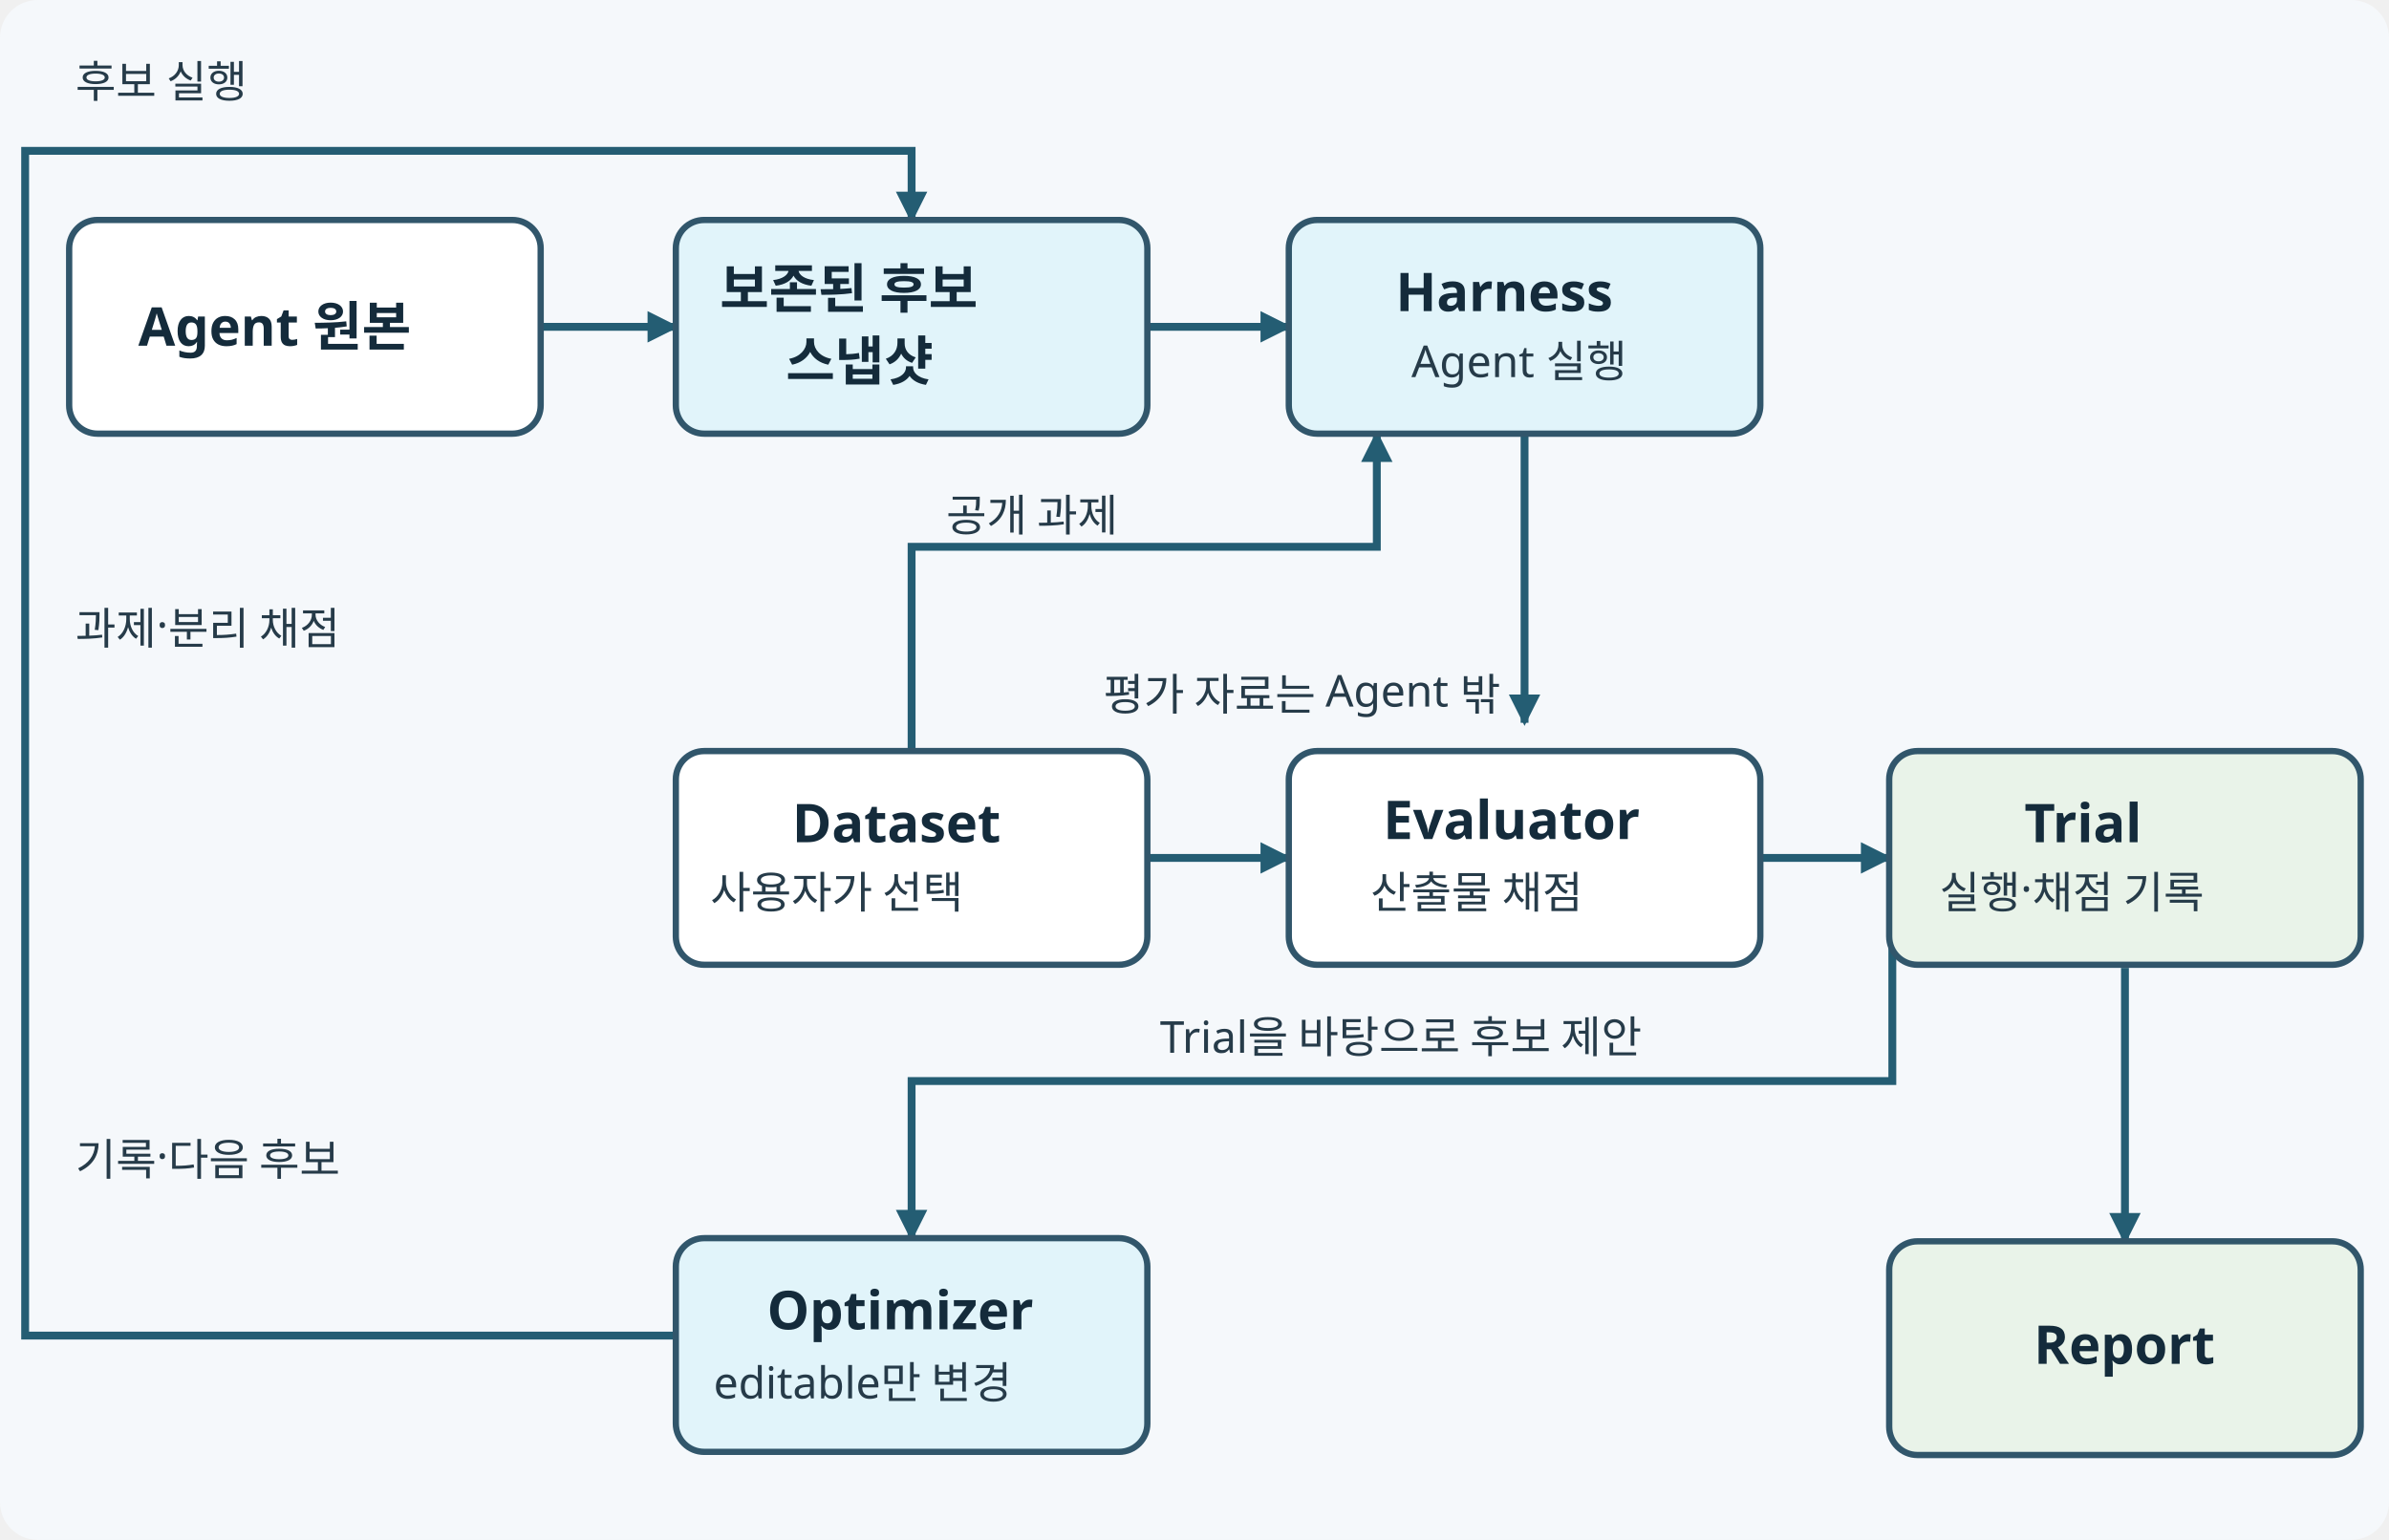
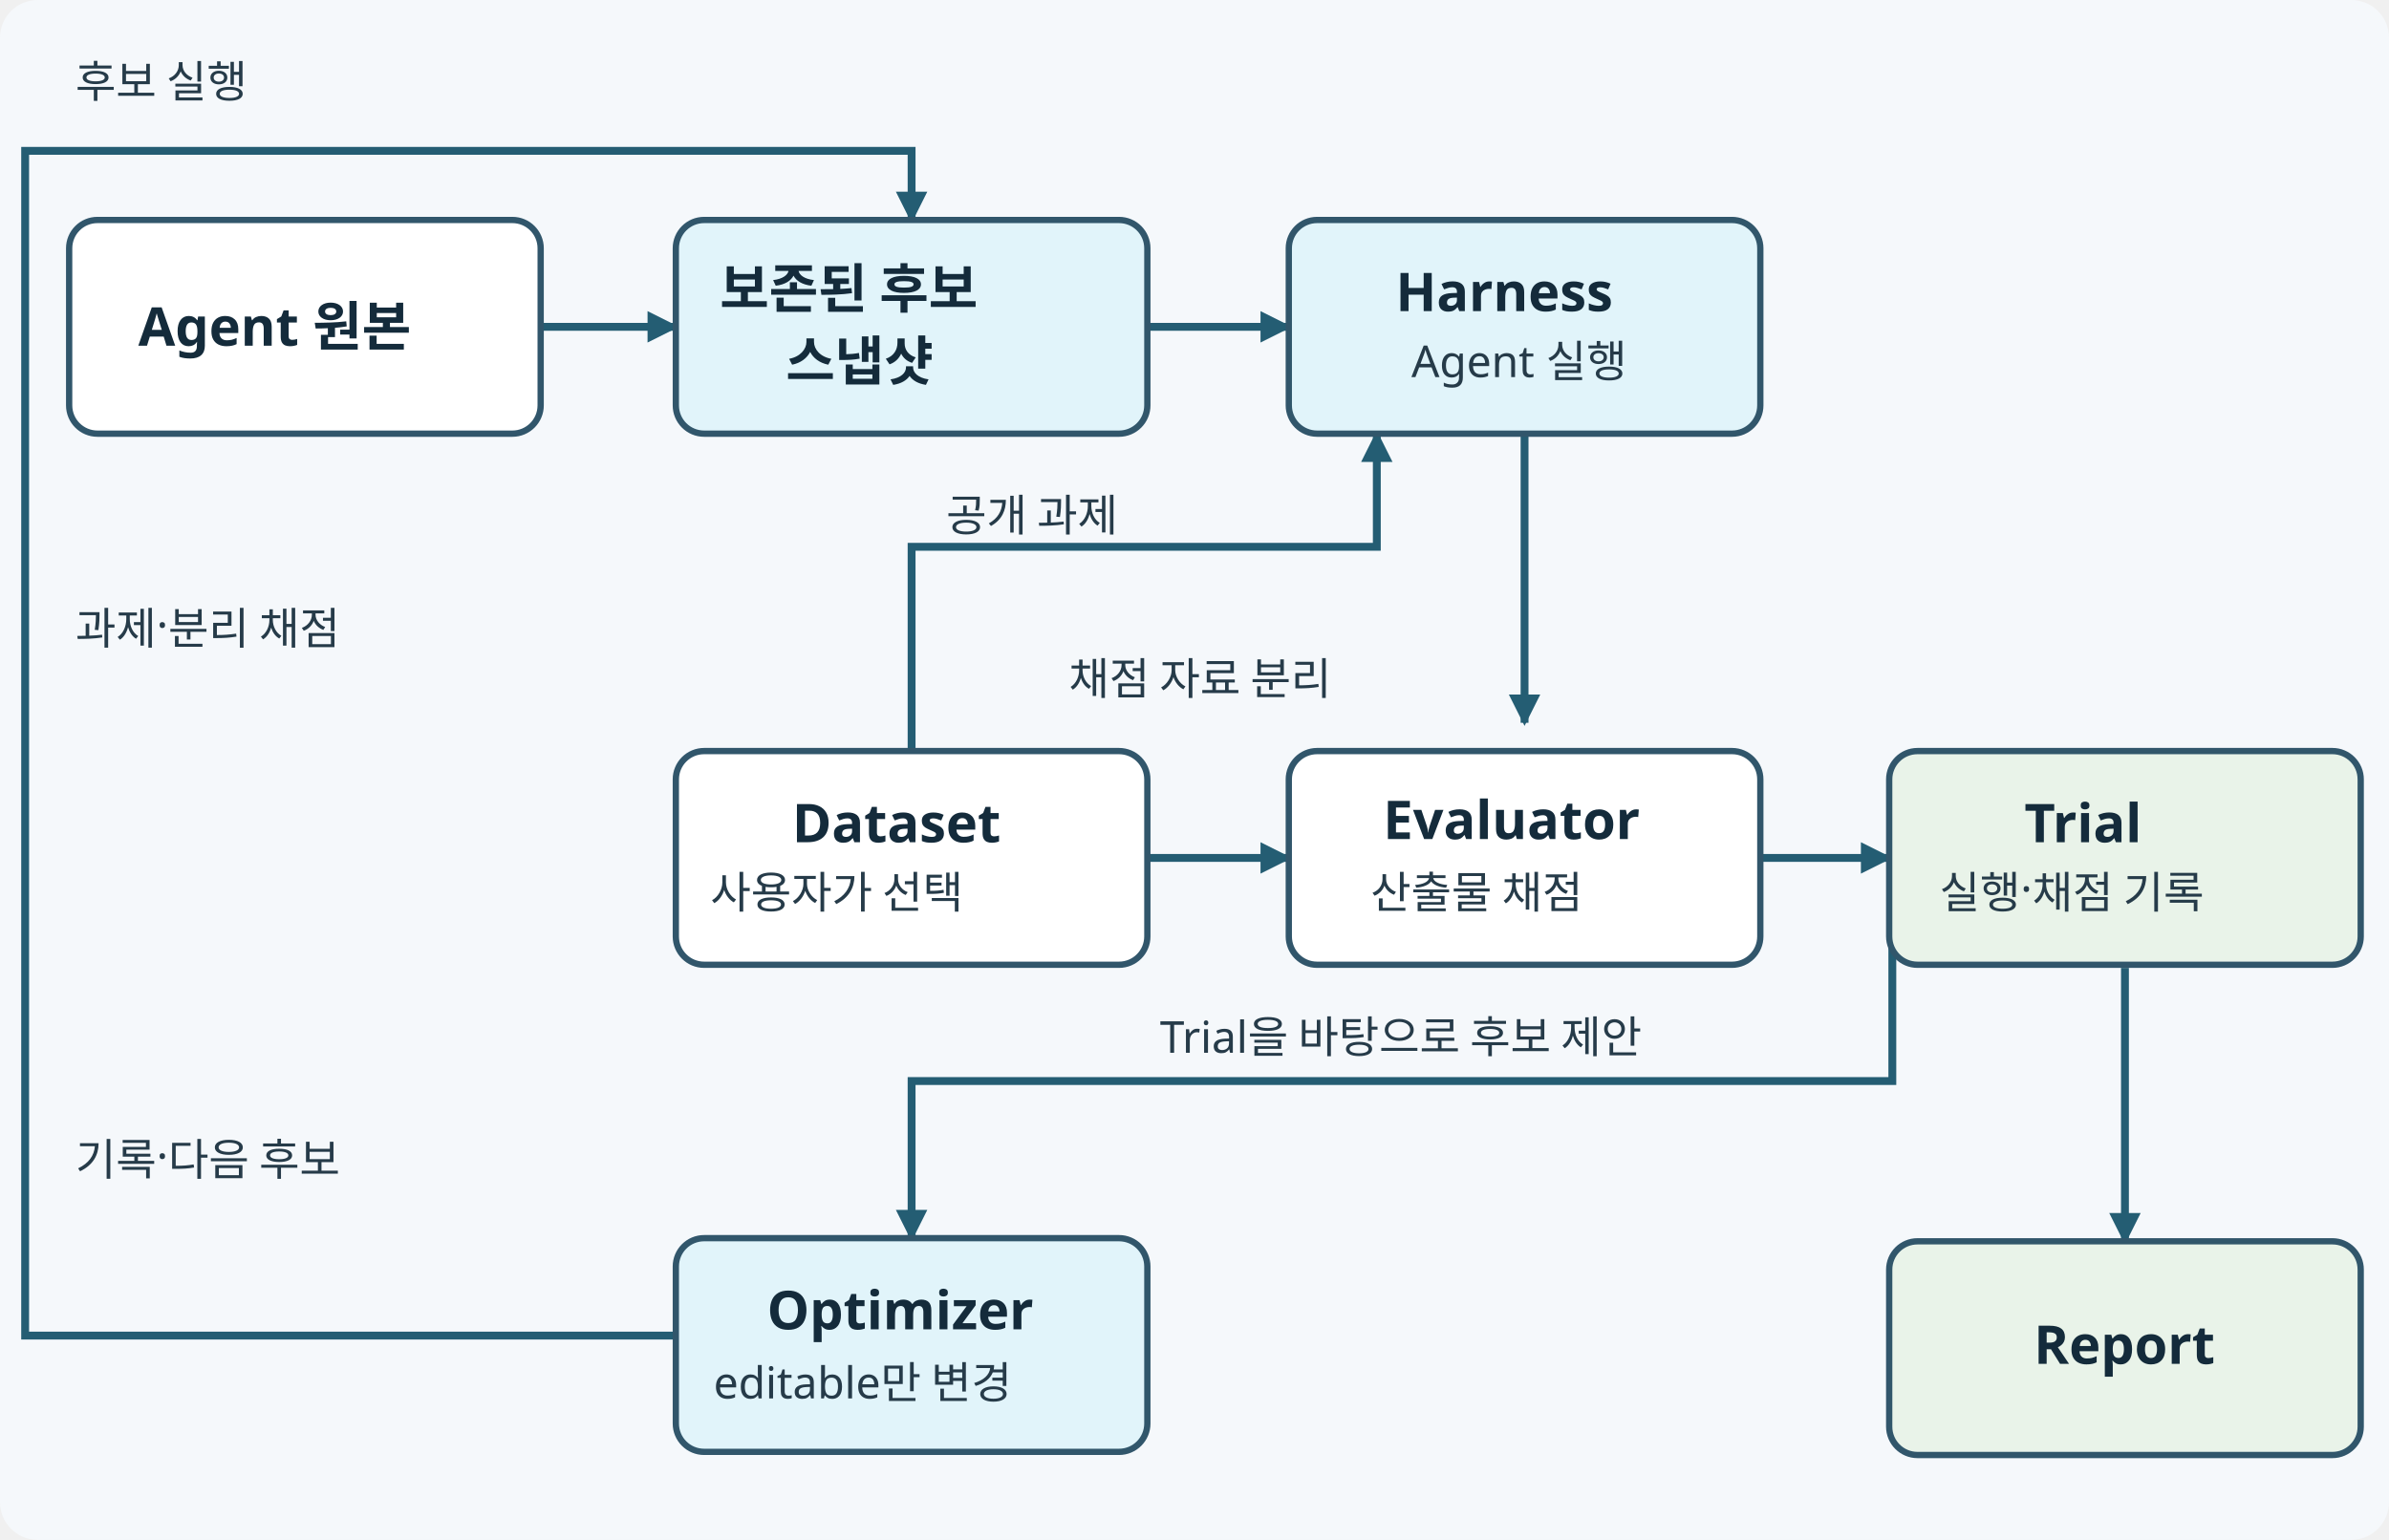
<svg xmlns="http://www.w3.org/2000/svg" role="img" aria-labelledby="title desc" viewBox="0 0 760 490">
  <defs>
    <marker id="arrow" markerWidth="10" markerHeight="10" refX="9" refY="5" orient="auto" markerUnits="userSpaceOnUse">
      <path d="M0 0 L10 5 L0 10 Z" fill="#245d73" />
    </marker>
    <style>
      .bg{fill:#f5f8fb}.box{fill:#fff;stroke:#31566b;stroke-width:2}.input{fill:#e1f4fa}.record{fill:#e9f3e9}.label{font:600 17px system-ui,sans-serif;fill:#142b3b}.small{font:14px system-ui,sans-serif;fill:#263b49}.edge{fill:none;stroke:#245d73;stroke-width:2.5;marker-end:url(#arrow)}
    </style>
  </defs>
  <rect class="bg" x="0" y="0" width="760" height="490" rx="12" />
  <text class="small" x="24" y="31">후보 실행</text>
  <text class="small" x="24" y="205">과제·분리 채점</text>
  <text class="small" x="24" y="374">기록·다음 후보</text>
  <path class="edge" d="M172 104 H215" />
  <path class="edge" d="M365 104 H410" />
  <path class="edge" d="M485 138 V230" />
  <path class="edge" d="M365 273 H410" />
  <path class="edge" d="M560 273 H601" />
  <path class="edge" d="M290 239 V174 H438 V138" />
  <text class="small" x="301" y="169">공개 과제</text>
  <path class="edge" d="M676 308 V395" />
  <path class="edge" d="M602 296 V344 H290 V394" />
  <path class="edge" d="M215 425 H8 V48 H290 V70" />
  <rect class="box" x="22" y="70" width="150" height="68" rx="9" />
  <text class="label" x="44" y="110">Agent 원본</text>
  <rect class="box input" x="215" y="70" width="150" height="68" rx="9" />
  <text class="label" x="229" y="98">보존된 후보</text>
  <text class="label" x="250" y="121">스냅샷</text>
  <rect class="box input" x="410" y="70" width="150" height="68" rx="9" />
  <text class="label" x="444" y="99">Harness</text>
  <text class="small" x="449" y="120">Agent 실행</text>
  <rect class="box" x="215" y="239" width="150" height="68" rx="9" />
  <text class="label" x="252" y="268">Dataset</text>
  <text class="small" x="226" y="289">사용자가 선택</text>
  <rect class="box" x="410" y="239" width="150" height="68" rx="9" />
  <text class="label" x="440" y="267">Evaluator</text>
  <text class="small" x="436" y="289">산출물 채점</text>
-   <text class="small" x="351" y="226">평가 자료는 Agent 밖</text>
+   <text class="small" x="340" y="221">채점 자료 분리</text>
  <rect class="box record" x="601" y="239" width="150" height="68" rx="9" />
  <text class="label" x="644" y="268">Trial</text>
  <text class="small" x="617" y="289">실행·채점 기록</text>
  <rect class="box input" x="215" y="394" width="150" height="68" rx="9" />
  <text class="label" x="244" y="423">Optimizer</text>
  <text class="small" x="227" y="445">editable만 변경</text>
  <rect class="box record" x="601" y="395" width="150" height="68" rx="9" />
  <text class="label" x="647" y="434">Report</text>
  <text class="small" x="369" y="335">Trial을 바탕으로 후보 제안</text>
</svg>
